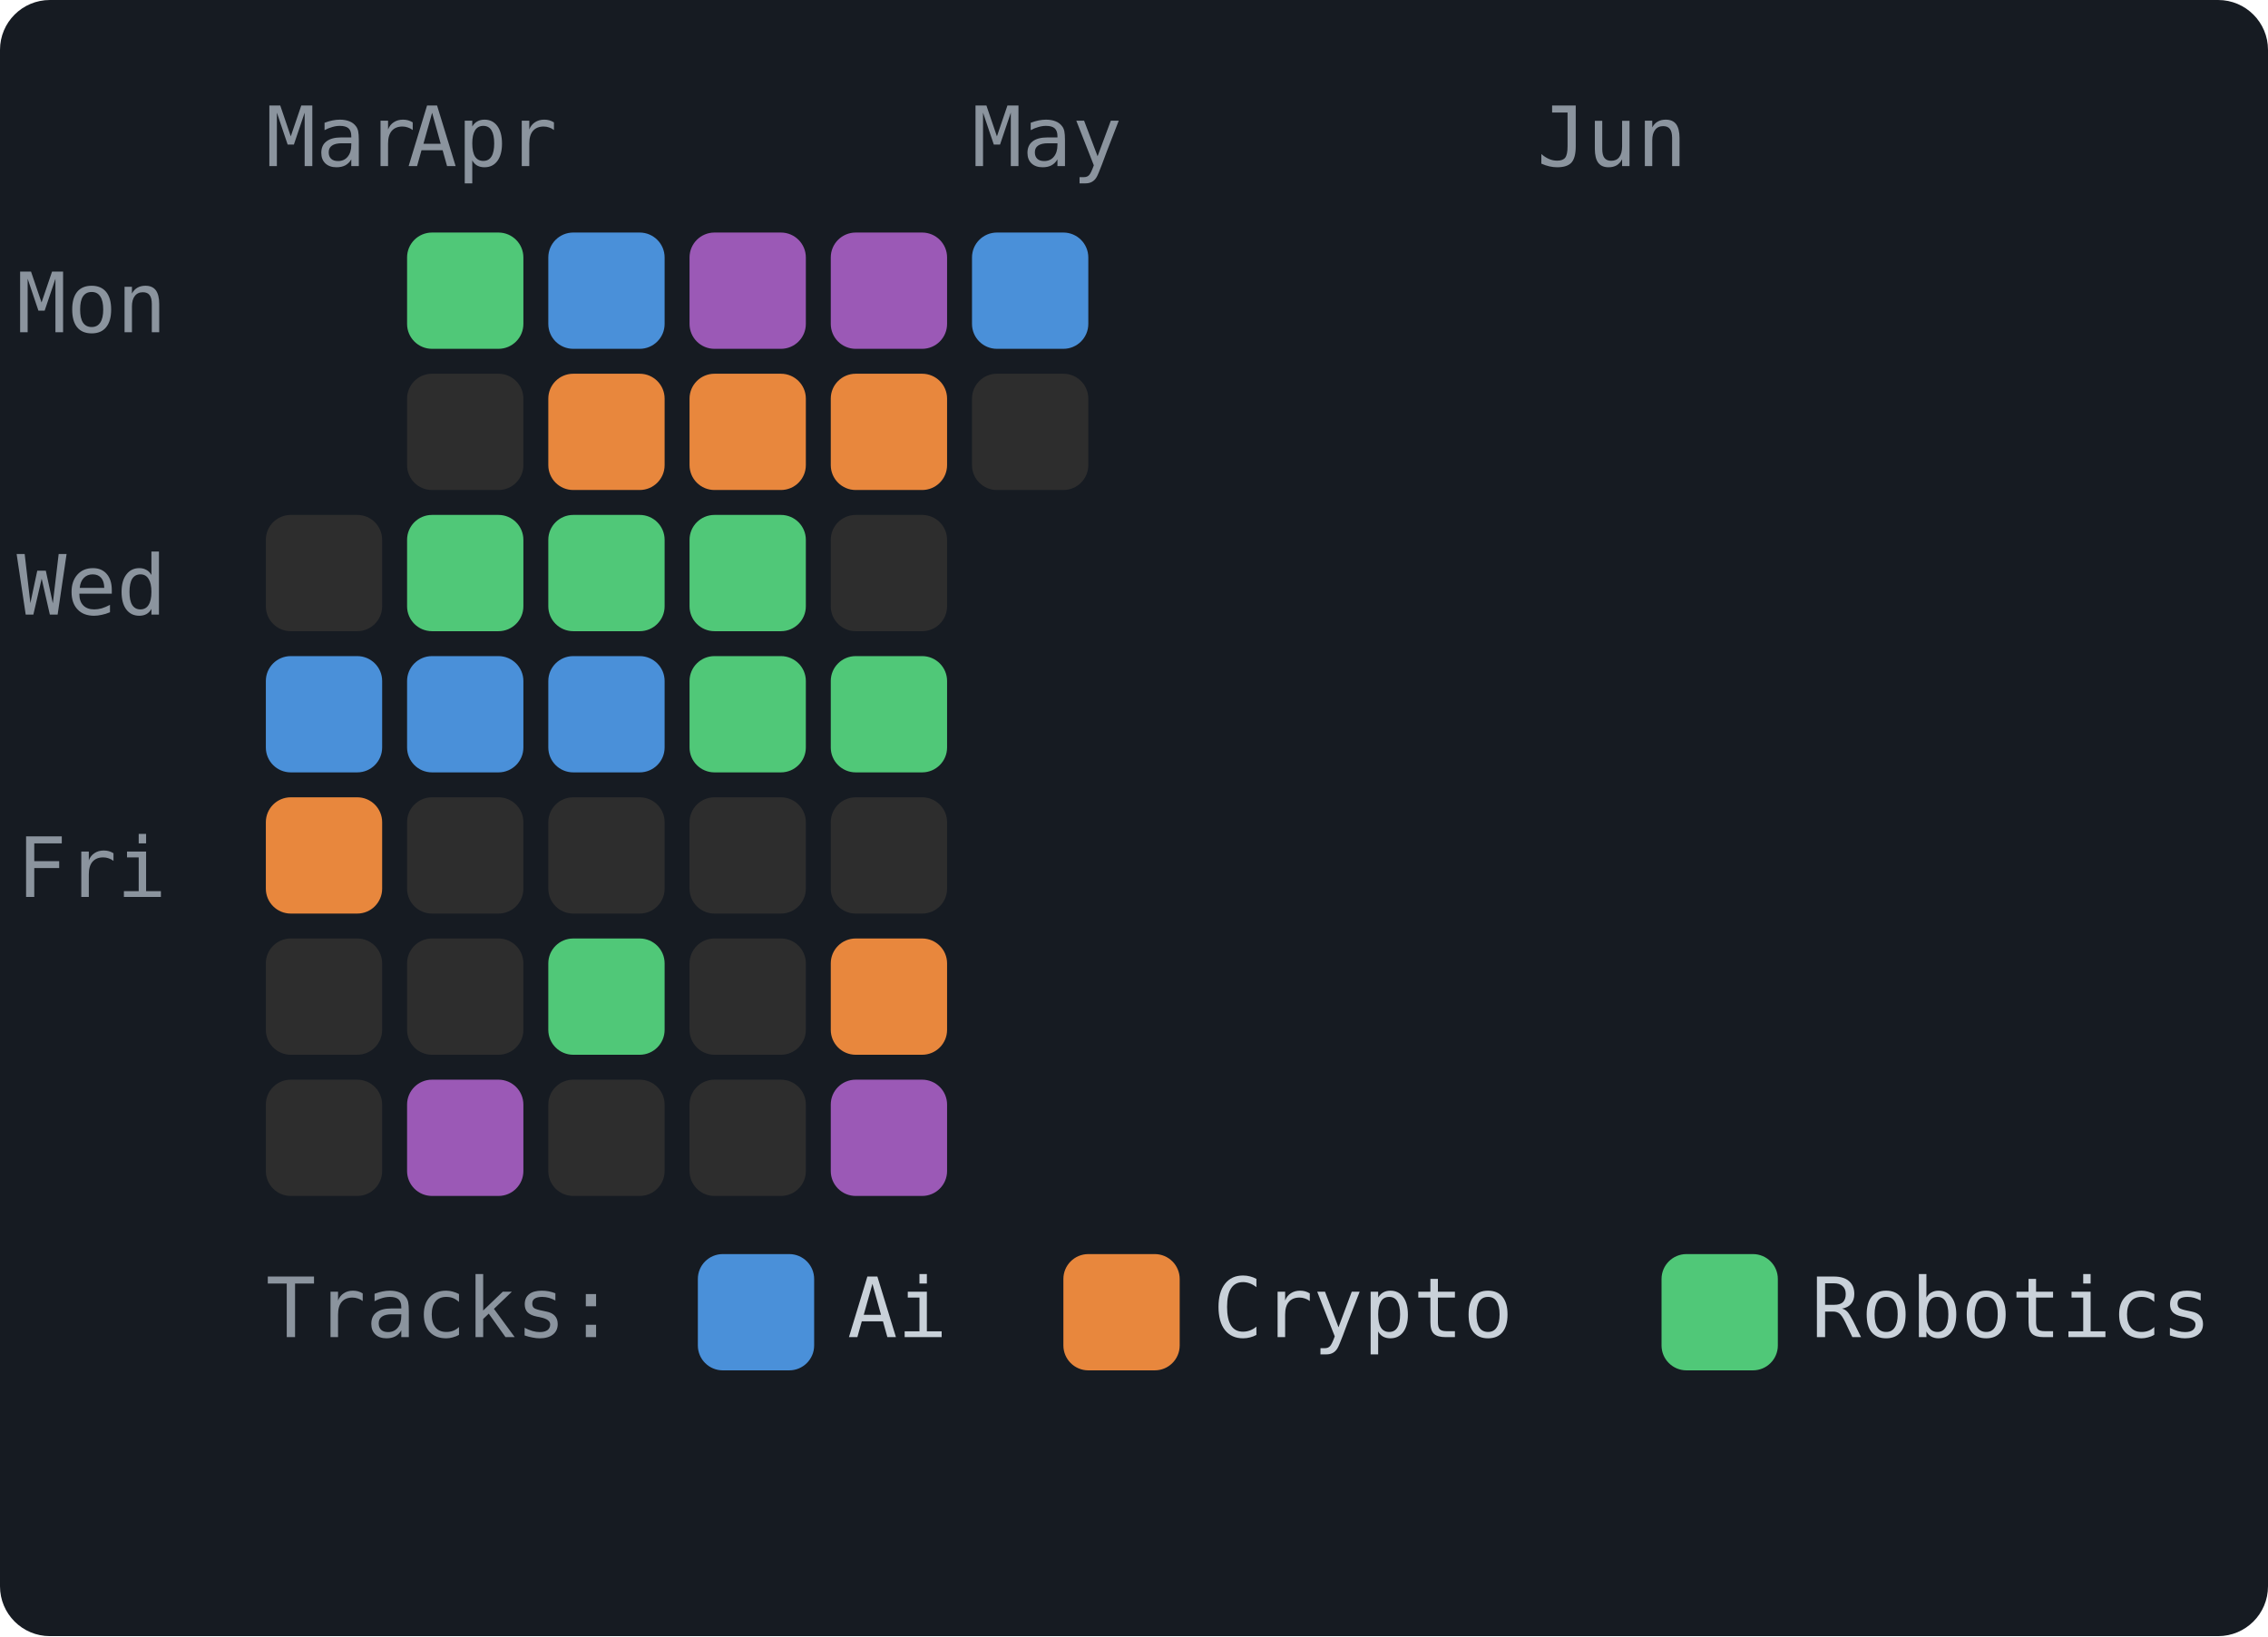
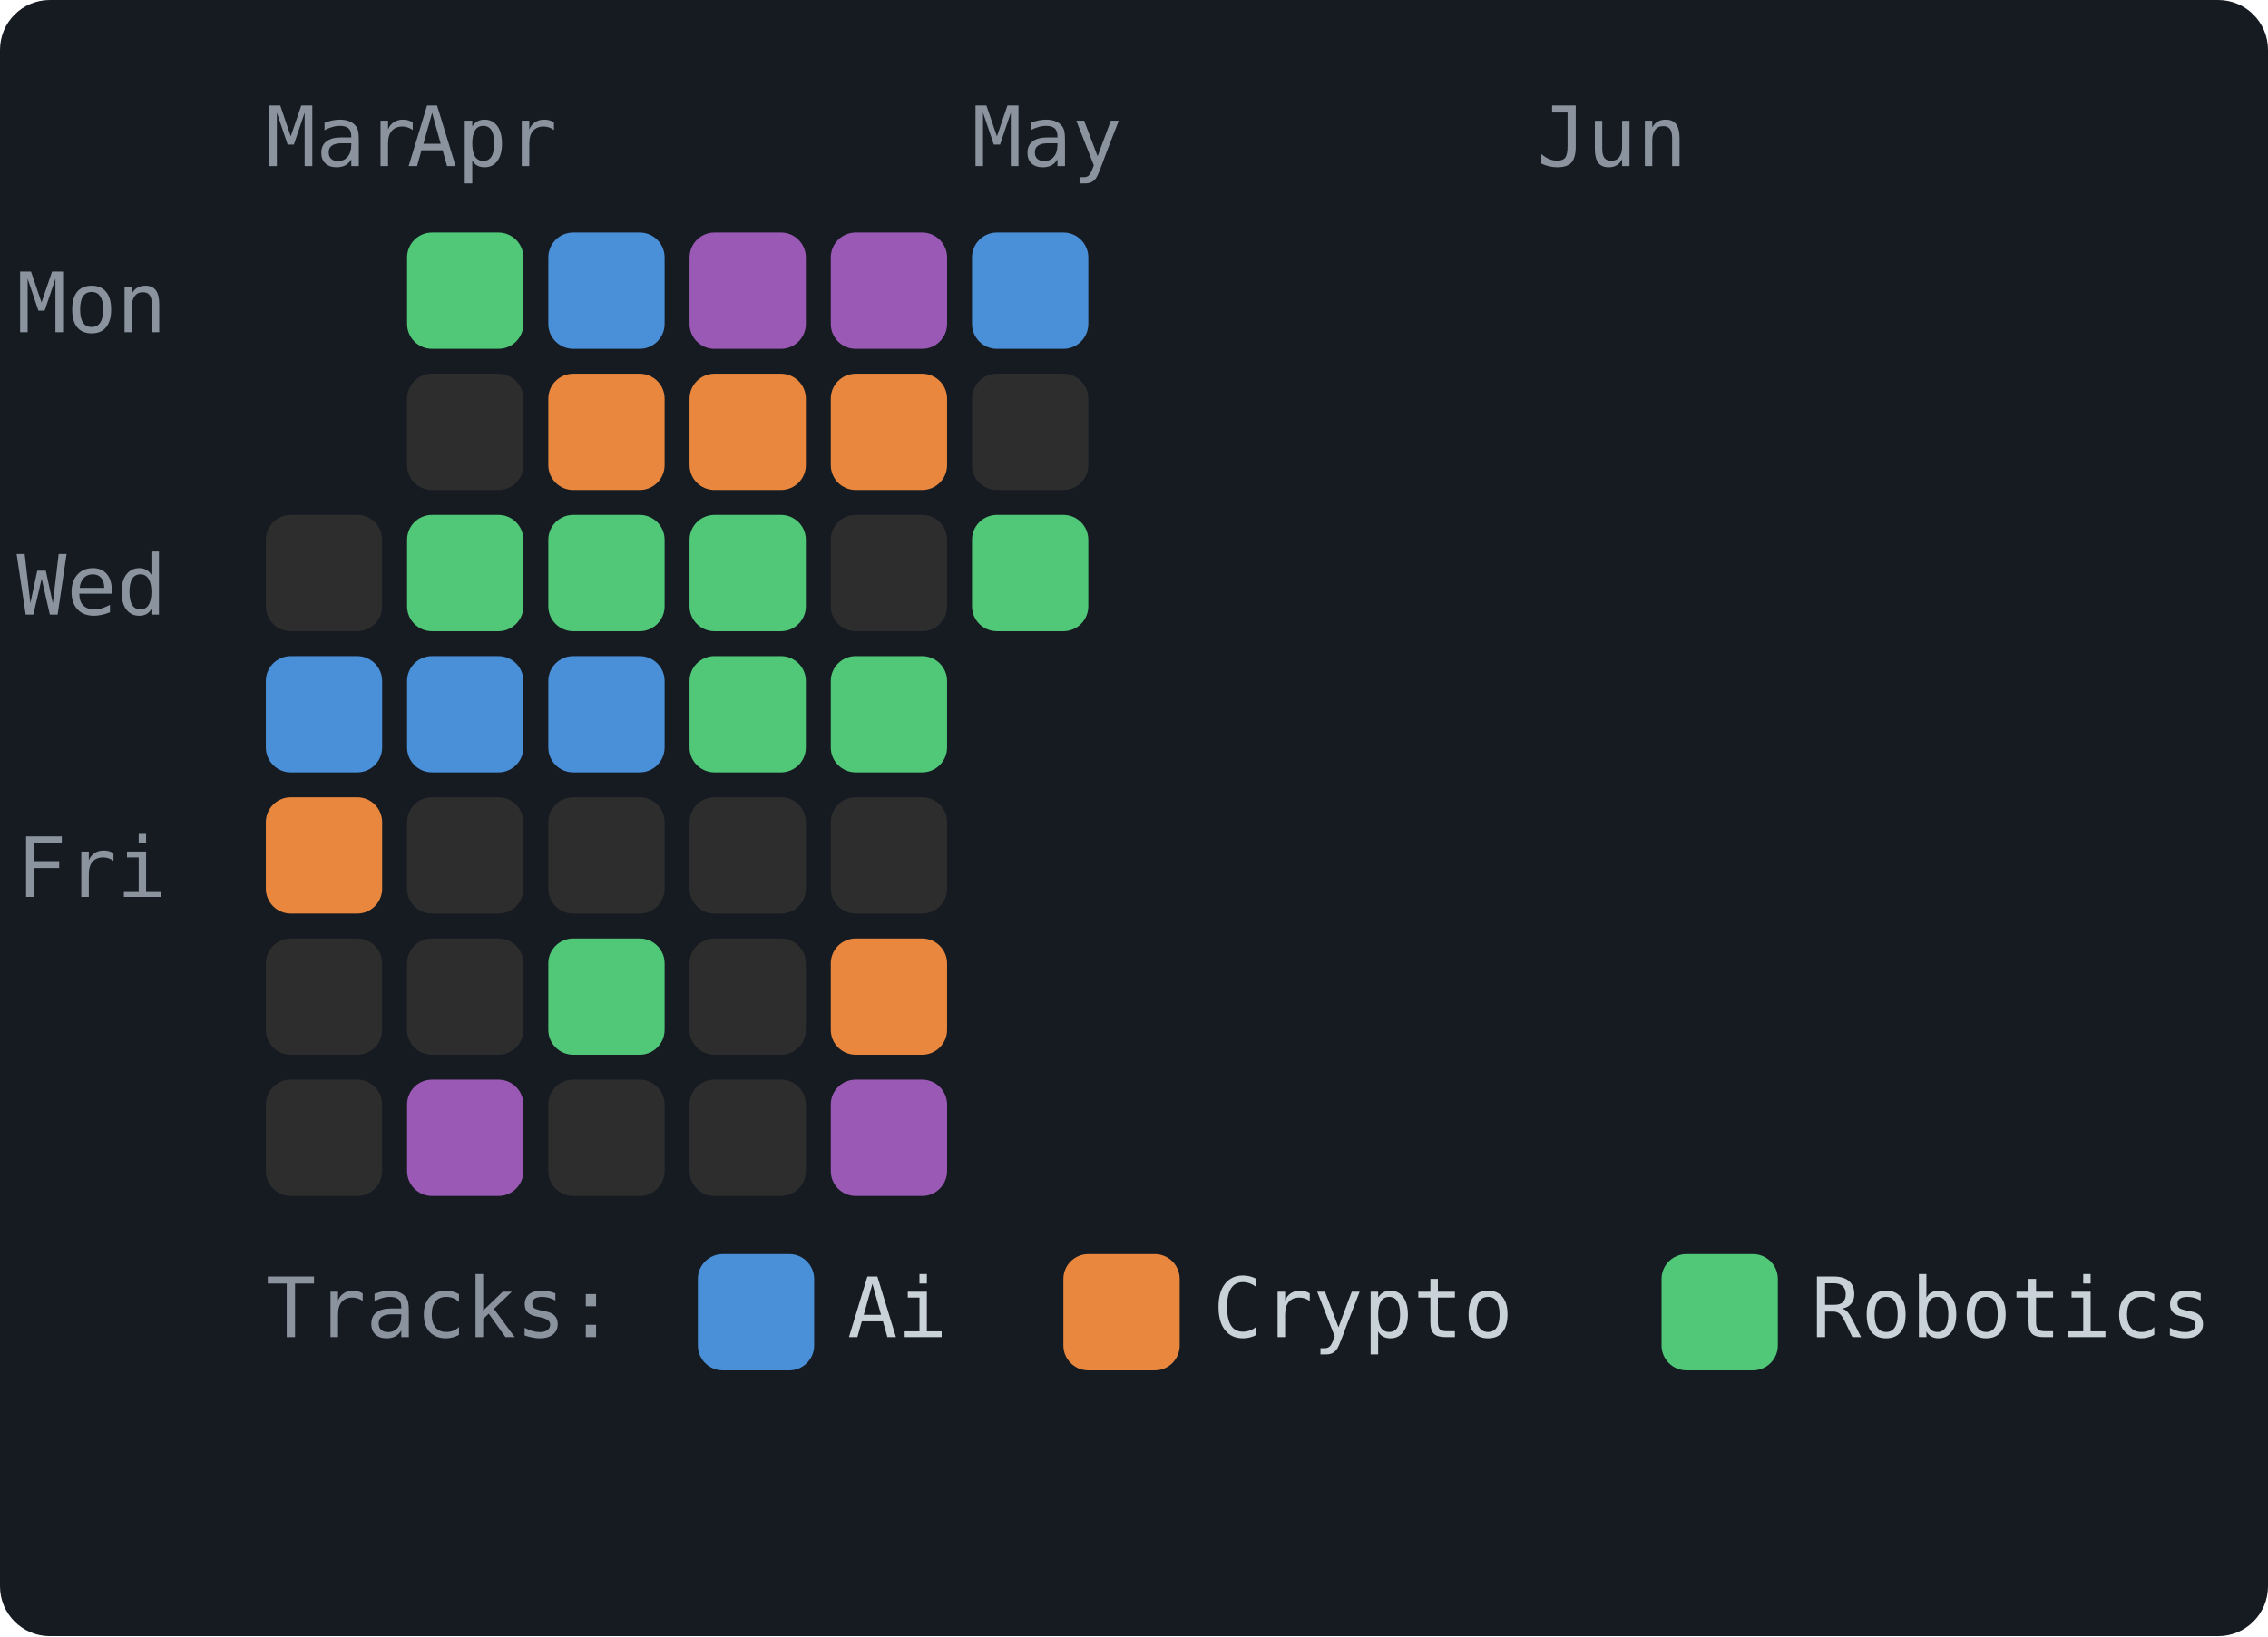
<svg xmlns="http://www.w3.org/2000/svg" width="273" height="197" viewBox="0 0 273 197">
  <rect width="273" height="197" fill="#161B22" rx="6" />
  <text x="2" y="40" fill="#8B949E" font-family="monospace" font-size="10">Mon</text>
  <text x="2" y="74" fill="#8B949E" font-family="monospace" font-size="10">Wed</text>
  <text x="2" y="108" fill="#8B949E" font-family="monospace" font-size="10">Fri</text>
  <text x="32" y="20" fill="#8B949E" font-family="monospace" font-size="10">Mar</text>
  <text x="49" y="20" fill="#8B949E" font-family="monospace" font-size="10">Apr</text>
  <text x="117" y="20" fill="#8B949E" font-family="monospace" font-size="10">May</text>
  <text x="185" y="20" fill="#8B949E" font-family="monospace" font-size="10">Jun</text>
  <rect x="32" y="62" width="14" height="14" rx="3" fill="#2D2D2D" />
  <rect x="32" y="79" width="14" height="14" rx="3" fill="#4A90D9" />
  <rect x="32" y="96" width="14" height="14" rx="3" fill="#E8873D" />
  <rect x="32" y="113" width="14" height="14" rx="3" fill="#2D2D2D" />
  <rect x="32" y="130" width="14" height="14" rx="3" fill="#2D2D2D" />
  <rect x="49" y="28" width="14" height="14" rx="3" fill="#50C878" />
  <rect x="49" y="45" width="14" height="14" rx="3" fill="#2D2D2D" />
  <rect x="49" y="62" width="14" height="14" rx="3" fill="#50C878" />
  <rect x="49" y="79" width="14" height="14" rx="3" fill="#4A90D9" />
  <rect x="49" y="96" width="14" height="14" rx="3" fill="#2D2D2D" />
  <rect x="49" y="113" width="14" height="14" rx="3" fill="#2D2D2D" />
  <rect x="49" y="130" width="14" height="14" rx="3" fill="#9B59B6" />
  <rect x="66" y="28" width="14" height="14" rx="3" fill="#4A90D9" />
  <rect x="66" y="45" width="14" height="14" rx="3" fill="#E8873D" />
  <rect x="66" y="62" width="14" height="14" rx="3" fill="#50C878" />
  <rect x="66" y="79" width="14" height="14" rx="3" fill="#4A90D9" />
  <rect x="66" y="96" width="14" height="14" rx="3" fill="#2D2D2D" />
  <rect x="66" y="113" width="14" height="14" rx="3" fill="#50C878" />
  <rect x="66" y="130" width="14" height="14" rx="3" fill="#2D2D2D" />
  <rect x="83" y="28" width="14" height="14" rx="3" fill="#9B59B6" />
  <rect x="83" y="45" width="14" height="14" rx="3" fill="#E8873D" />
  <rect x="83" y="62" width="14" height="14" rx="3" fill="#50C878" />
  <rect x="83" y="79" width="14" height="14" rx="3" fill="#50C878" />
  <rect x="83" y="96" width="14" height="14" rx="3" fill="#2D2D2D" />
  <rect x="83" y="113" width="14" height="14" rx="3" fill="#2D2D2D" />
  <rect x="83" y="130" width="14" height="14" rx="3" fill="#2D2D2D" />
  <rect x="100" y="28" width="14" height="14" rx="3" fill="#9B59B6" />
  <rect x="100" y="45" width="14" height="14" rx="3" fill="#E8873D" />
  <rect x="100" y="62" width="14" height="14" rx="3" fill="#2D2D2D" />
  <rect x="100" y="79" width="14" height="14" rx="3" fill="#50C878" />
  <rect x="100" y="96" width="14" height="14" rx="3" fill="#2D2D2D" />
  <rect x="100" y="113" width="14" height="14" rx="3" fill="#E8873D" />
  <rect x="100" y="130" width="14" height="14" rx="3" fill="#9B59B6" />
  <rect x="117" y="28" width="14" height="14" rx="3" fill="#4A90D9" />
  <rect x="117" y="45" width="14" height="14" rx="3" fill="#2D2D2D" />
+   <rect x="117" y="62" width="14" height="14" rx="3" fill="#50C878" />
  <text x="32" y="161" fill="#8B949E" font-family="monospace" font-size="10">Tracks:</text>
  <rect x="84" y="151" width="14" height="14" rx="3" fill="#4A90D9" />
  <text x="102" y="161" fill="#C9D1D9" font-family="monospace" font-size="10">Ai</text>
  <rect x="128" y="151" width="14" height="14" rx="3" fill="#E8873D" />
  <text x="146" y="161" fill="#C9D1D9" font-family="monospace" font-size="10">Crypto</text>
  <rect x="200" y="151" width="14" height="14" rx="3" fill="#50C878" />
  <text x="218" y="161" fill="#C9D1D9" font-family="monospace" font-size="10">Robotics</text>
  <rect x="286" y="151" width="14" height="14" rx="3" fill="#9B59B6" />
  <text x="304" y="161" fill="#C9D1D9" font-family="monospace" font-size="10">Integration</text>
  <rect x="393" y="151" width="14" height="14" rx="3" fill="#2D2D2D" />
  <text x="411" y="161" fill="#C9D1D9" font-family="monospace" font-size="10">No activity</text>
</svg>
